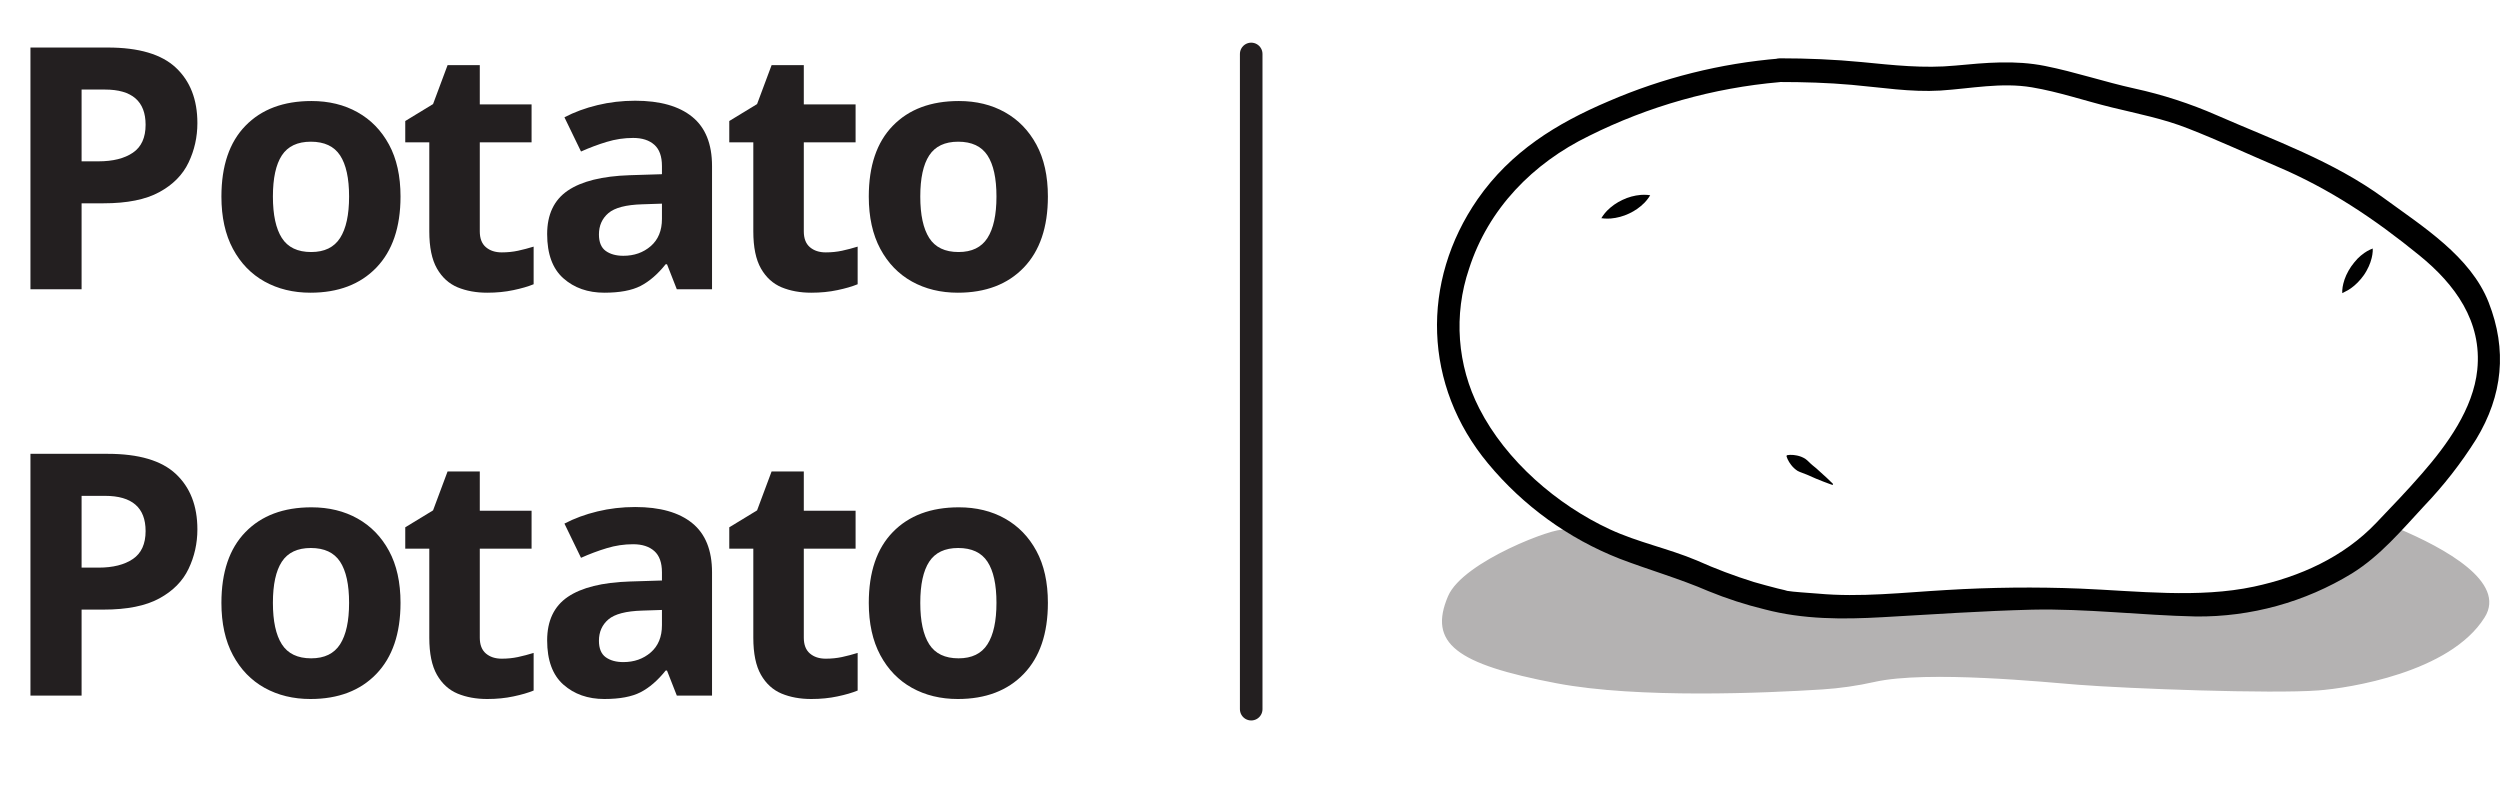
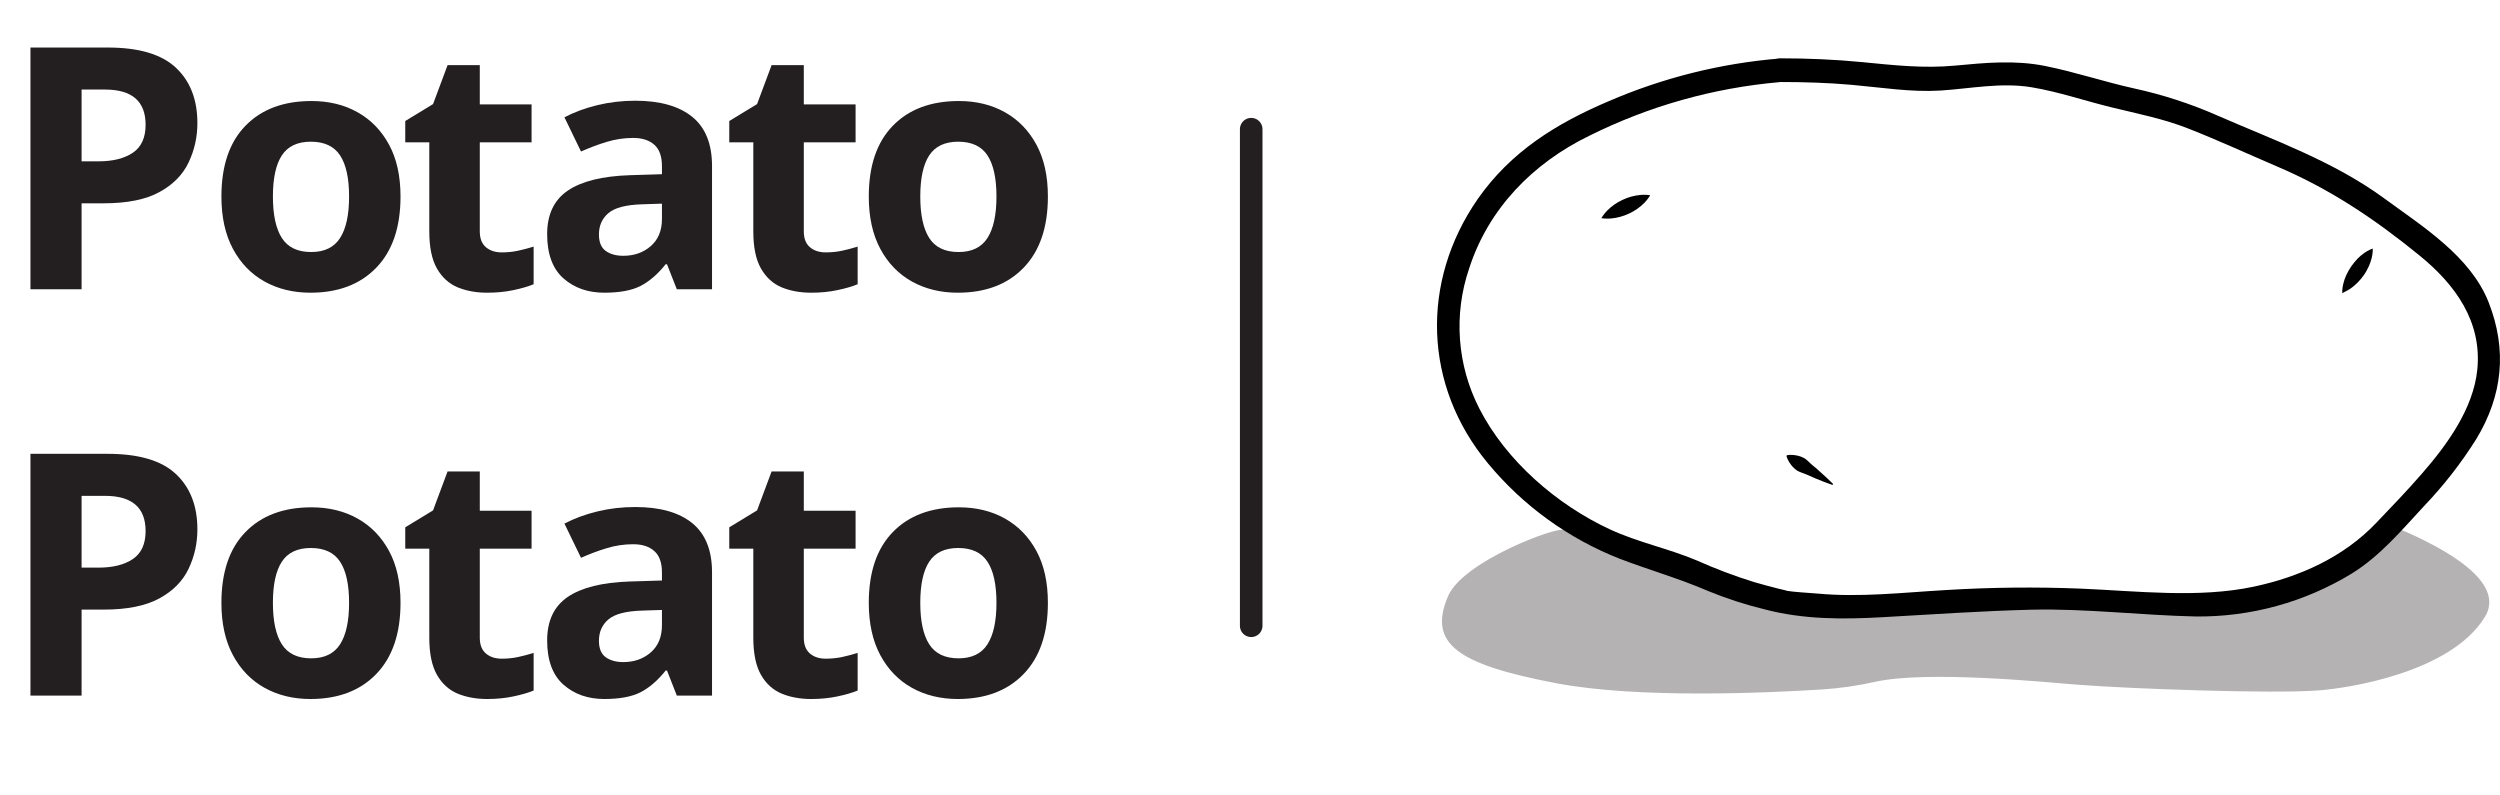
<svg xmlns="http://www.w3.org/2000/svg" viewBox="0 0 664.54 211.27">
  <defs>
    <style>.cls-1{isolation:isolate;}.cls-2{fill:#b4b2b2;stroke:#b4b2b2;stroke-width:0.41px;mix-blend-mode:multiply;}.cls-2,.cls-6{stroke-miterlimit:10;}.cls-3{fill:#010101;}.cls-4{font-size:90px;fill:#231f20;font-family:Akkurat;font-weight:700;}.cls-5{letter-spacing:-1px;}.cls-6{fill:none;stroke:#231f20;stroke-linecap:round;stroke-width:6px;}</style>
  </defs>
  <g class="cls-1">
    <g id="Layer_1" data-name="Layer 1">
      <path class="cls-2" d="M656.42,154.16h0l-1.57,1.63-0.19.19-0.63.64-0.45.45-0.58.57-0.67.65-0.69.66-0.71.66-0.47.43-0.73.64-0.42.36-1.11.93-0.34.27-0.88.69-0.41.31-1,.73-0.26.19q-0.62.44-1.26,0.86l-0.35.23-1,.63-0.39.23c-0.45.27-.91,0.53-1.37,0.78q-3,1.61-6.13,3-1.25.56-2.53,1.08a78.73,78.73,0,0,1-25.43,5.93q-1.37.07-2.74,0.09H602.7q-2.06,0-4.1-.18c-1.67-.13-3.34-0.23-5-0.31-4.18-.21-8.37-0.3-12.55-0.42l-2.51-.08-2.61-.11c-3.48-.17-7-0.43-10.43-0.59-1.74-.08-3.47-0.14-5.21-0.15q-1.3,0-2.6,0h0c-12.43.28-24.83,1.12-37.25,1.83-4.26.24-8.79,1-13.06,0.65-3.59-.27-7.18-0.66-10.77-1a42.46,42.46,0,0,1-6.51-.89c-3.62-.91-7.25-1.87-10.81-3a30.23,30.23,0,0,1-3-1l-0.37-.13c-3-1.05-5.76-2.44-8.64-3.69-1.83-.8-3.71-1.48-5.6-2.1s-3.8-1.21-5.71-1.8q-2.09-.65-4.15-1.36a80.91,80.91,0,0,1-17-8c-1.55-1-26.59,8.23-30.52,17.49-5.18,12.21,1.83,17.75,28.74,22.85,21.6,4.1,55.55,2.58,70.53,1.63a89.28,89.28,0,0,0,13.91-2c14-3.14,46.16.13,54,.74,13.68,1.07,51.46,2.46,64,1.52,8-.6,34.88-4.71,44-19.3C685.28,168.47,669.16,159.52,656.42,154.16Z" transform="translate(-19.21 -13.57)" />
      <path d="M492.28,35.37c6.41,0,12.73.19,19.12,0.75,7.87,0.69,15.71,2,23.63,1.52,8.09-.53,16.19-2.22,24.28-0.86,7.2,1.21,14.16,3.61,21.24,5.34,6.9,1.69,13.74,3,20.39,5.64,7.88,3.09,15.61,6.66,23.4,10,14.17,6,26.08,14,38,23.71,9.45,7.68,16.69,17.54,15.37,30.4-1.05,10.31-8,19.91-14.69,27.57-3.9,4.5-8.08,8.83-12.19,13.14-8.67,9.1-20.31,14.32-32.47,16.92-14.71,3.15-31.15,1.16-46.19.53a355.44,355.44,0,0,0-35.64.38c-11.41.65-22.83,2-34.22,0.94-2.84-.26-5.77-0.34-8.59-0.79,1.68,0.27-1.58-.47-2-0.57q-3.18-.81-6.34-1.72a136.24,136.24,0,0,1-15.12-5.72c-7.55-3.18-15.64-4.81-23.09-8.26-14.06-6.51-27.63-18.22-34.74-32.14A47.78,47.78,0,0,1,409.71,85c5.14-16,17-28.06,31.88-35.3a140.89,140.89,0,0,1,50.69-14.3c4-.32,4-6.6,0-6.28a144.36,144.36,0,0,0-45.47,11.36c-13.92,5.91-26,13.4-34.8,26-15.25,22-14.43,49.64,2.74,70.28a86.53,86.53,0,0,0,35,25.33c7.85,3,15.83,5.26,23.58,8.61a104.93,104.93,0,0,0,14.93,4.84c10.29,2.72,20.83,2.69,31.36,2.09,13.24-.75,26.46-1.66,39.72-2,14.45-.32,29.09,1.5,43.56,1.81A78.06,78.06,0,0,0,644.39,166c7.54-4.68,13.21-11.49,19.18-17.92a111.38,111.38,0,0,0,13.86-17.78c7.07-11.66,8.25-23.75,3.3-36.36-4.8-12.23-17.58-20.19-27.78-27.66-13.53-9.9-29.31-15.43-44.54-22.1A116,116,0,0,0,586.6,37.1c-8-1.76-15.78-4.4-23.8-6S547,30.25,539,31c-8.46.81-16.5-.11-24.91-0.93-7.27-.7-14.48-1-21.78-1C488.24,29.09,488.23,35.37,492.28,35.37Z" transform="translate(-19.21 -13.57)" />
      <path class="cls-3" d="M444.87,71.59l0.1-.17a5.06,5.06,0,0,1,.29-0.46,11.35,11.35,0,0,1,1.14-1.39,14.21,14.21,0,0,1,4.1-2.87,14,14,0,0,1,4.83-1.32,11.24,11.24,0,0,1,1.8,0,5,5,0,0,1,.54.07l0.19,0-0.1.17a5,5,0,0,1-.29.46,11.24,11.24,0,0,1-1.14,1.39,14,14,0,0,1-4.1,2.87,14.21,14.21,0,0,1-4.83,1.31,11.36,11.36,0,0,1-1.8,0,5.08,5.08,0,0,1-.54-0.07Z" transform="translate(-19.21 -13.57)" />
      <path class="cls-3" d="M506.27,142.46s-0.88-.29-2.15-0.78c-0.64-.25-1.38-0.54-2.17-0.87s-1.61-.7-2.44-1.07-1.74-.6-2.47-1a6.74,6.74,0,0,1-1.72-1.59,7.74,7.74,0,0,1-.95-1.55,4.82,4.82,0,0,1-.27-0.73,0.25,0.25,0,0,1,.18-0.31h0a4.82,4.82,0,0,1,.77-0.08,7.74,7.74,0,0,1,1.81.17,6.74,6.74,0,0,1,2.18.85c0.7,0.47,1.29,1.21,2,1.77s1.4,1.15,2,1.73,1.23,1.1,1.73,1.57c1,0.93,1.65,1.59,1.65,1.59A0.19,0.19,0,0,1,506.27,142.46Z" transform="translate(-19.21 -13.57)" />
      <path class="cls-3" d="M641.82,91.49a5.67,5.67,0,0,1,0-.74,10.2,10.2,0,0,1,.28-1.78,13,13,0,0,1,.78-2.25,15.65,15.65,0,0,1,1.3-2.3c0.26-.36.52-0.73,0.81-1.07a12.47,12.47,0,0,1,.87-1,12.82,12.82,0,0,1,1.82-1.54,10.08,10.08,0,0,1,1.56-.9,5.65,5.65,0,0,1,.68-0.28,5.58,5.58,0,0,1,0,.74,10.1,10.1,0,0,1-.28,1.78,12.82,12.82,0,0,1-.78,2.25,12.5,12.5,0,0,1-.59,1.16c-0.21.39-.46,0.76-0.71,1.14a15.62,15.62,0,0,1-1.68,2,13,13,0,0,1-1.82,1.54,10.15,10.15,0,0,1-1.56.9A5.63,5.63,0,0,1,641.82,91.49Z" transform="translate(-19.21 -13.57)" />
      <text class="cls-4" transform="translate(0 76.9)">
        <tspan class="cls-5">P</tspan>
        <tspan x="54.81" y="0">o</tspan>
        <tspan x="105.66" y="0">t</tspan>
        <tspan x="141.66" y="0">a</tspan>
        <tspan x="191.79" y="0">t</tspan>
        <tspan x="226.89" y="0">o</tspan>
        <tspan class="cls-5" x="0" y="108">P</tspan>
        <tspan x="54.81" y="108">o</tspan>
        <tspan x="105.66" y="108">t</tspan>
        <tspan x="141.66" y="108">a</tspan>
        <tspan x="191.79" y="108">t</tspan>
        <tspan x="226.89" y="108">o</tspan>
      </text>
-       <line class="cls-6" x1="332.59" y1="14.34" x2="332.59" y2="188.51" />
+       <line class="cls-6" x1="332.59" y1="34.34" x2="332.59" y2="166.34" />
    </g>
  </g>
</svg>
